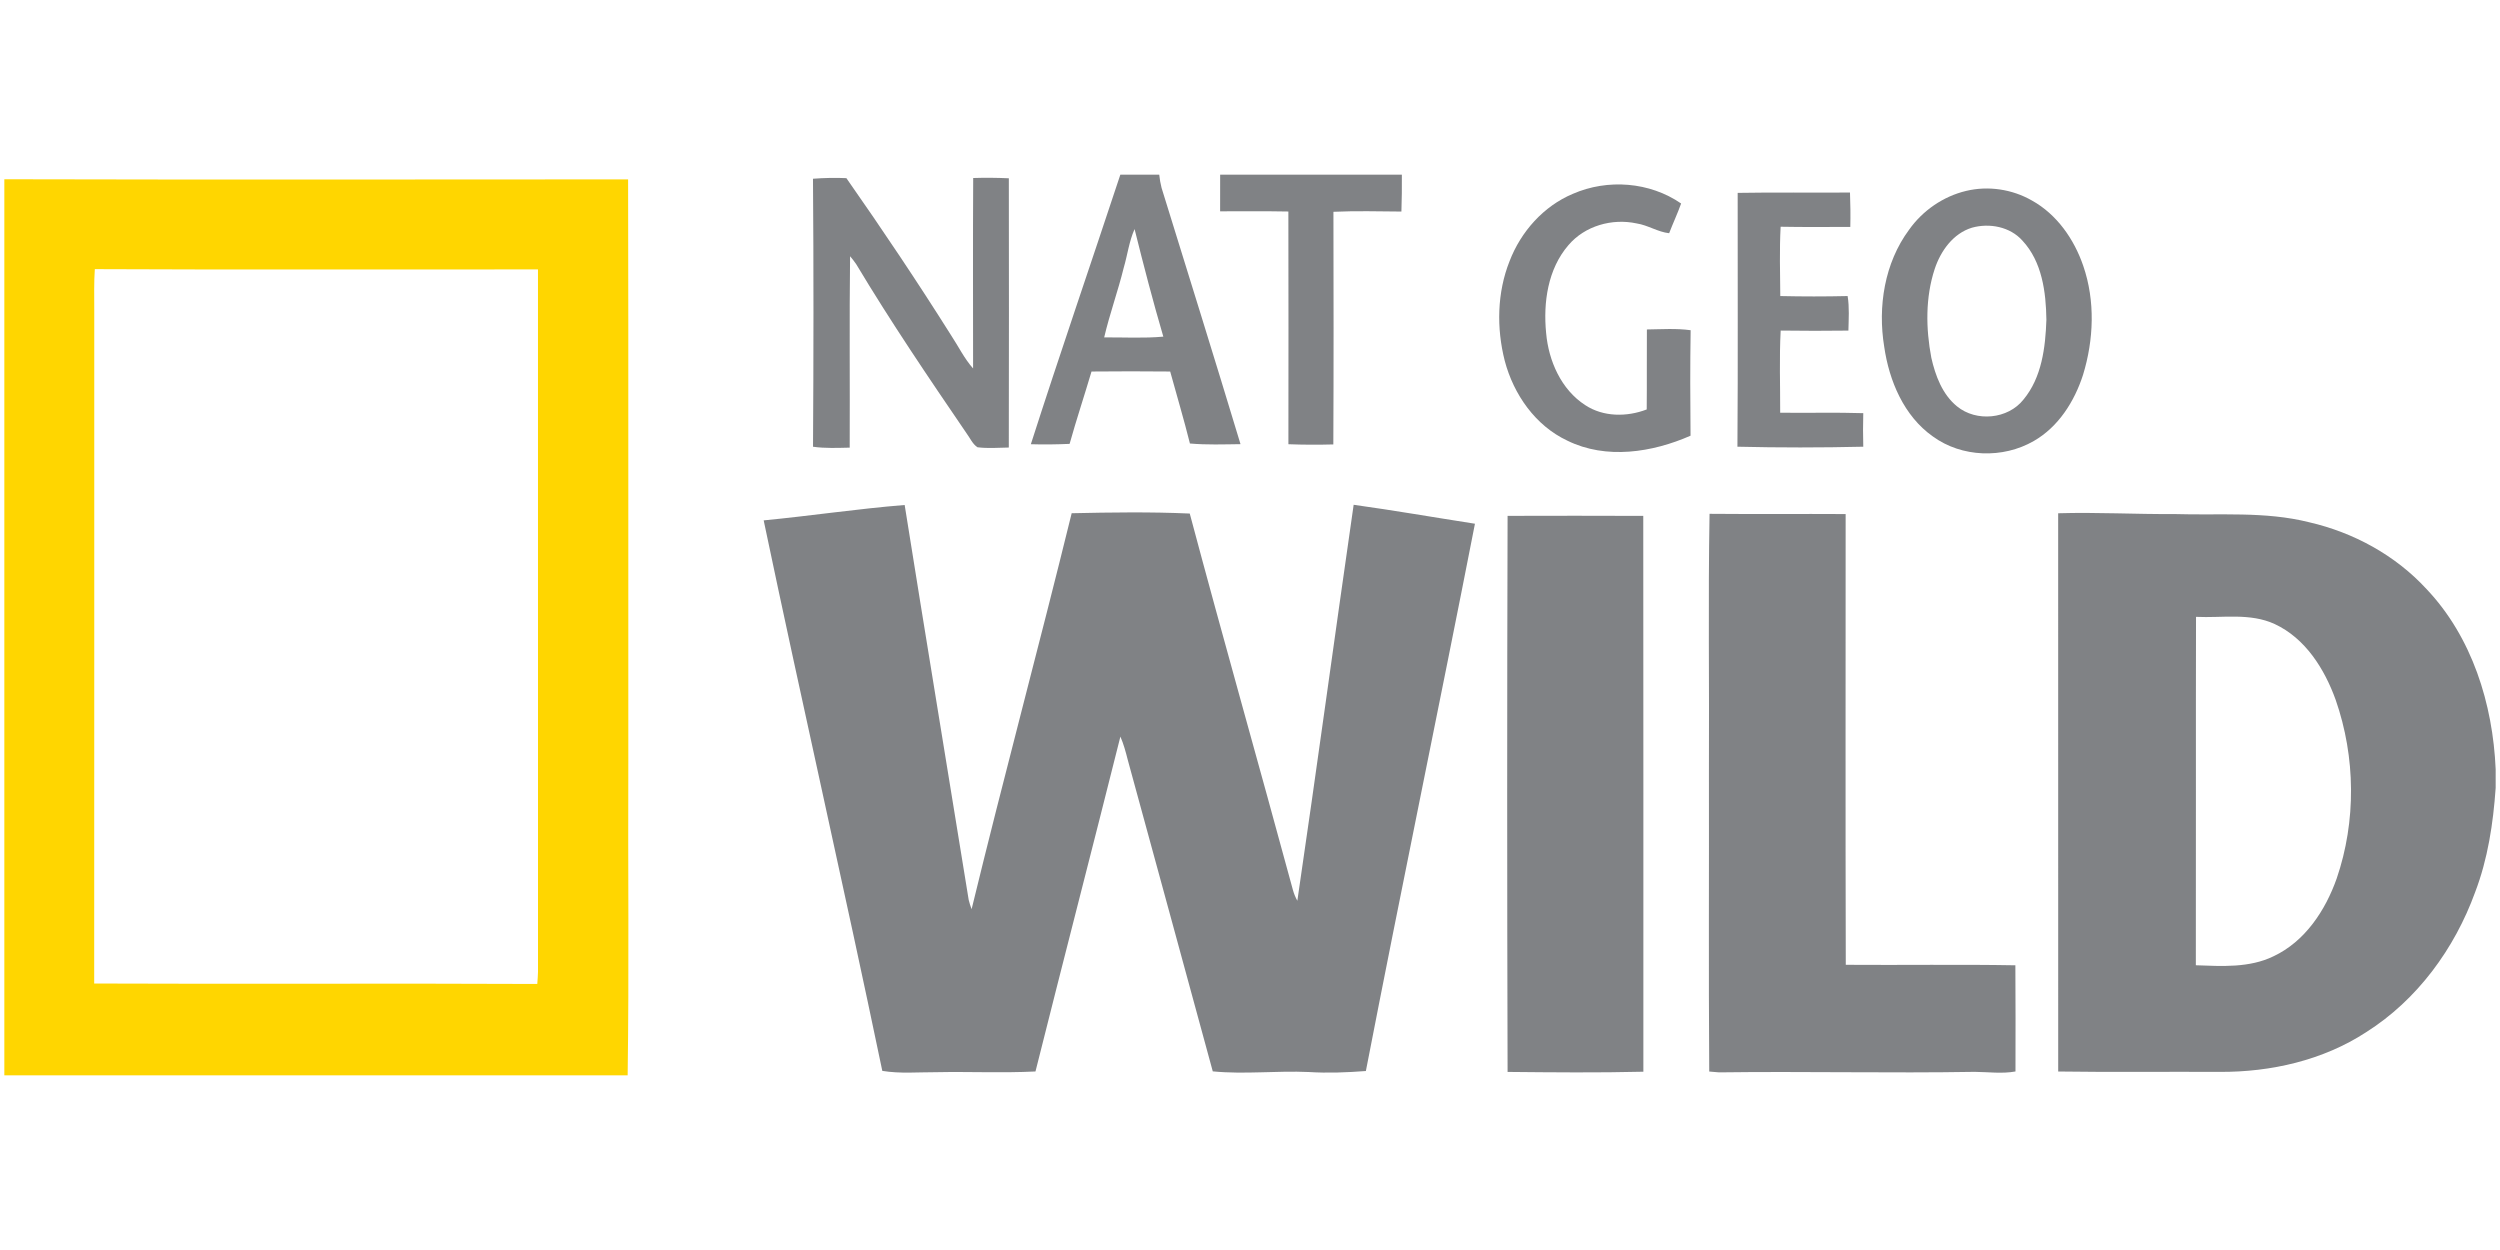
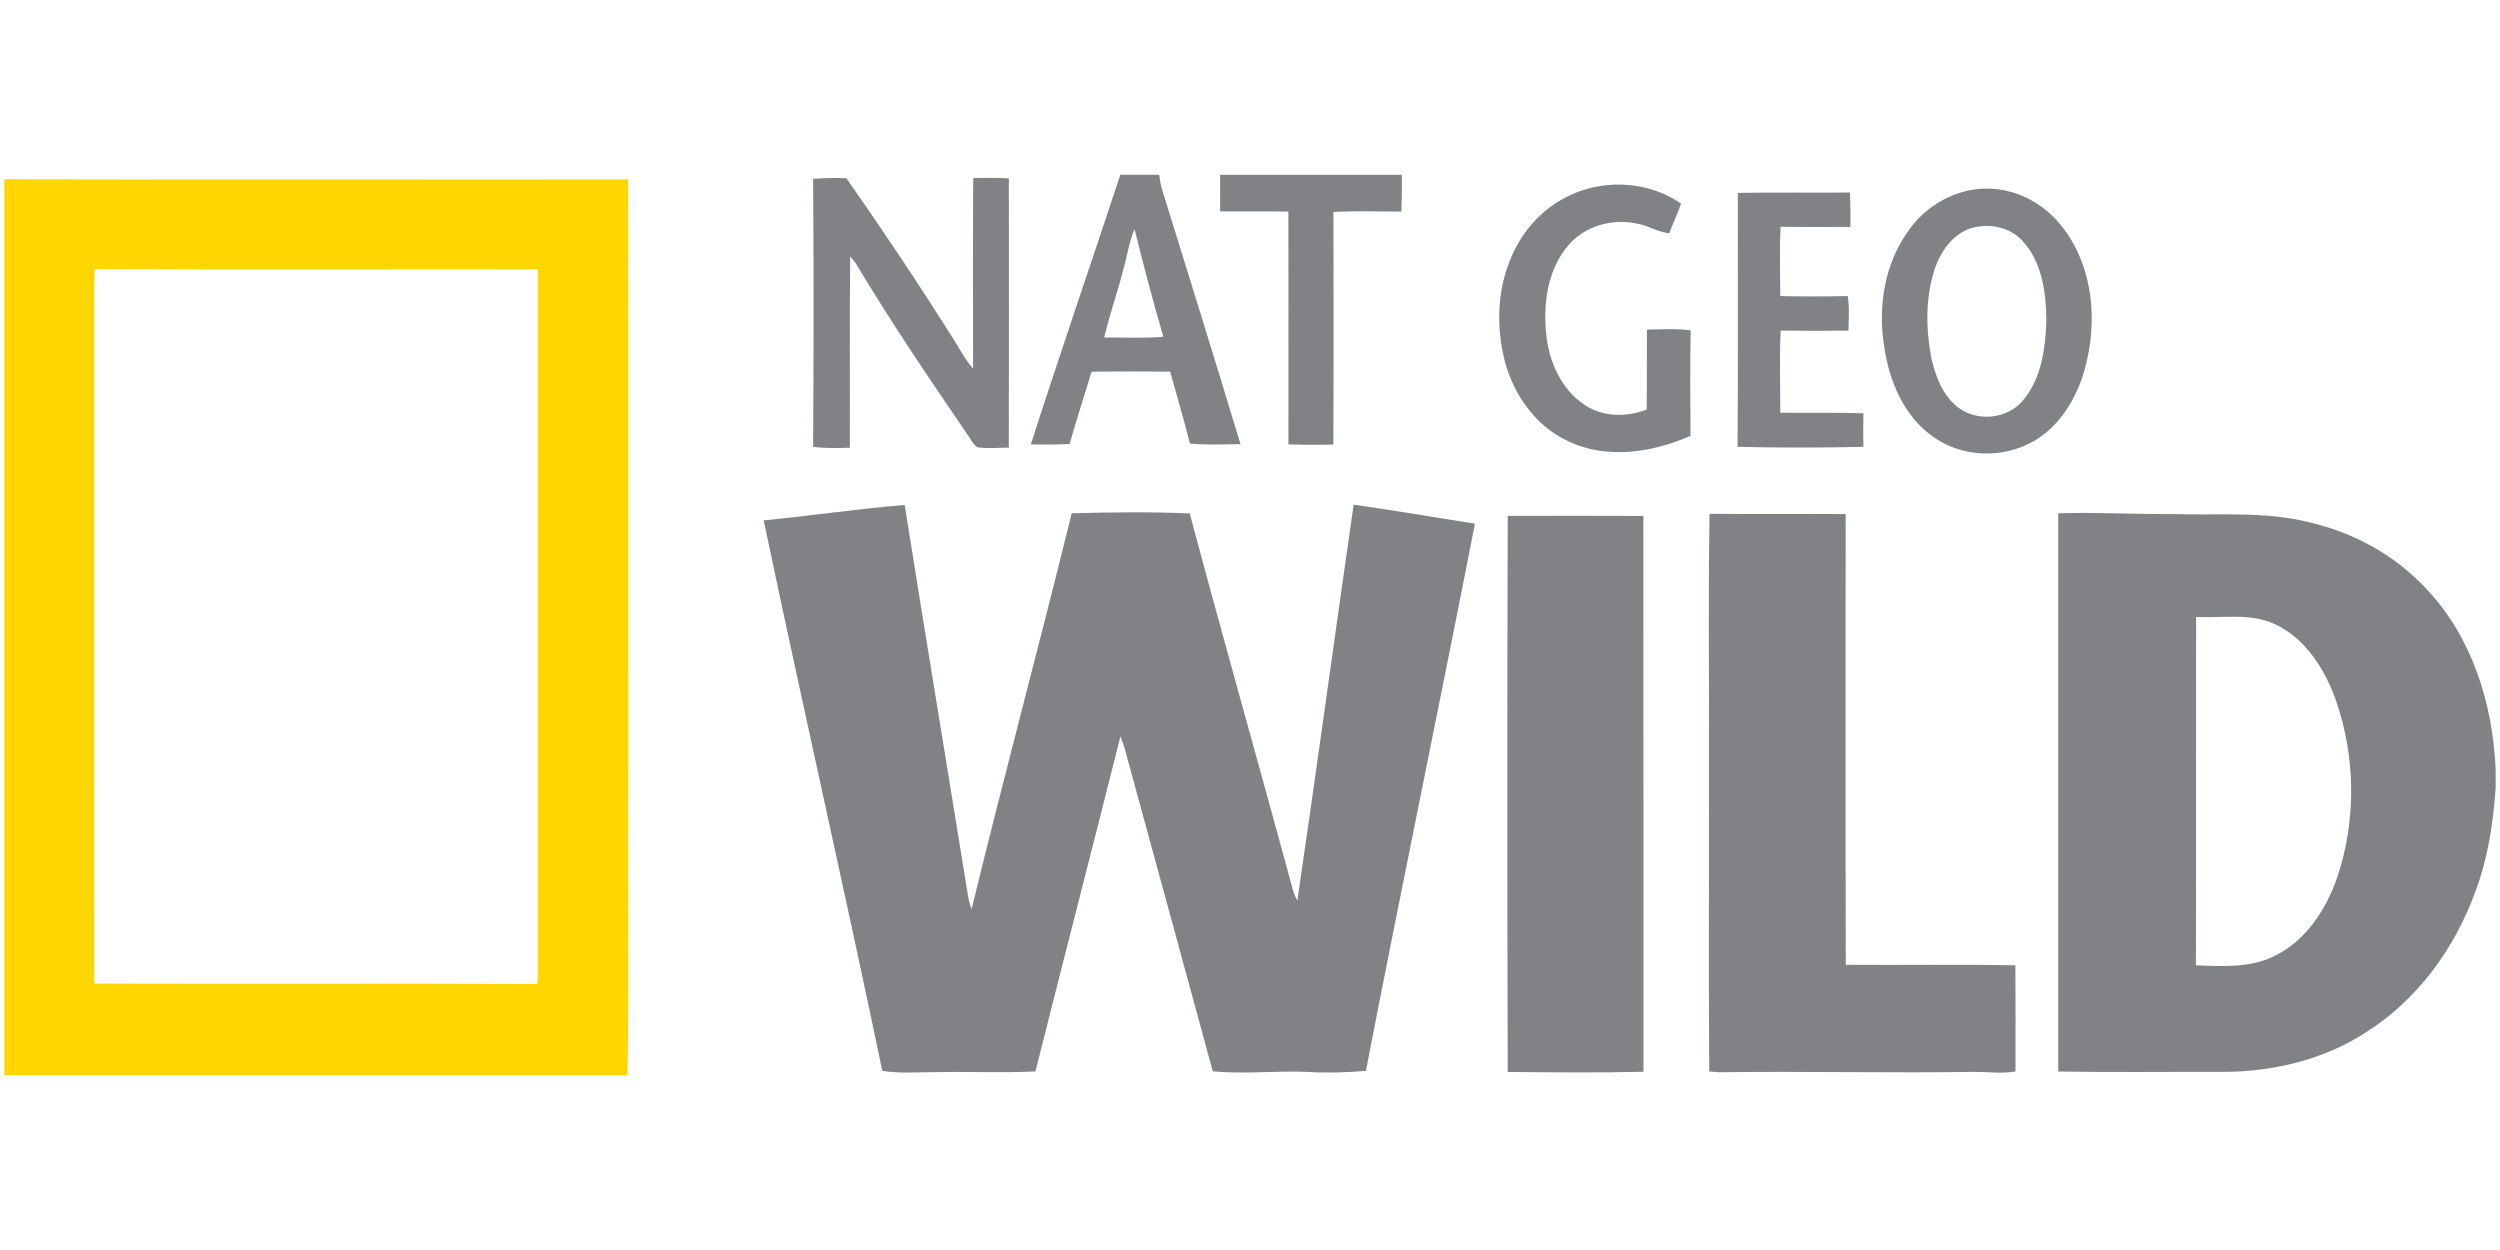
- <svg xmlns="http://www.w3.org/2000/svg" version="1.1" width="128" height="64">
-   <g transform="matrix(0.1766702,0,0,0.1766702,0.2220722,8.944544)">
-     <g>
-       <path fill="#808285" d="m 323.42,0 11.28,0 c 0.13,1.29 0.35,2.56 0.67,3.81 7.66,24.75 15.39,49.48 22.88,74.28 -4.89,0.06 -9.79,0.24 -14.66,-0.19 -1.74,-7 -3.82,-13.91 -5.72,-20.86 -7.6,-0.08 -15.2,-0.07 -22.8,0 -2.07,7 -4.38,13.93 -6.35,20.97 -3.74,0.16 -7.49,0.22 -11.23,0.1 C 305.87,51.99 314.81,26.05 323.42,0 m 0.99,26.95 c -1.67,6.8 -4.08,13.39 -5.67,20.2 5.71,-0.04 11.44,0.3 17.14,-0.22 -3.03,-10.32 -5.73,-20.73 -8.33,-31.17 -1.59,3.56 -2.05,7.48 -3.14,11.19 z" />
-       <path fill="#808285" d="m 352.35,0 52.66,0 c 0.05,3.56 -0.03,7.12 -0.13,10.68 -6.57,-0.05 -13.14,-0.23 -19.7,0.07 0.04,22.47 0.08,44.95 -0.03,67.42 -4.34,0.12 -8.69,0.11 -13.02,-0.06 0.02,-22.48 0.04,-44.96 -0.01,-67.44 -6.59,-0.13 -13.19,-0.04 -19.78,-0.06 C 352.33,7.08 352.32,3.54 352.35,0 Z" />
-       <path fill="#808285" d="m 234.35,1.17 c 3.22,-0.24 6.45,-0.32 9.68,-0.17 10.47,14.95 20.64,30.13 30.37,45.58 2.11,3.19 3.79,6.69 6.35,9.57 -0.01,-18.4 -0.07,-36.8 0.03,-55.19 3.44,-0.11 6.89,-0.08 10.33,0.08 0.03,26.01 0.05,52.02 -0.01,78.03 -3.02,0.04 -6.07,0.31 -9.08,-0.08 -1.44,-0.95 -2.13,-2.64 -3.13,-3.99 -10.99,-16.11 -21.95,-32.27 -31.98,-49.01 -0.56,-0.82 -1.16,-1.61 -1.81,-2.36 -0.23,18.48 -0.02,36.98 -0.11,55.47 -3.54,0.07 -7.1,0.24 -10.63,-0.26 0.16,-25.89 0.19,-51.78 -0.01,-77.67 z" />
-       <path fill="#808285" d="m 454.58,5.54 c 10.07,-4.39 22.28,-3.47 31.36,2.81 -1.04,2.92 -2.36,5.72 -3.47,8.61 -3.3,-0.36 -6.15,-2.34 -9.43,-2.84 -7.09,-1.53 -14.99,0.69 -19.75,6.29 -5.99,6.92 -7.34,16.64 -6.47,25.48 0.71,8.05 4.35,16.38 11.33,20.89 5.25,3.46 12.08,3.46 17.82,1.25 0.08,-7.73 -0.01,-15.46 0.05,-23.18 4.22,-0.05 8.47,-0.36 12.68,0.22 -0.16,10.19 -0.13,20.38 -0.03,30.57 -11.08,4.87 -24.46,6.97 -35.69,1.44 -9.27,-4.34 -15.58,-13.4 -18.15,-23.13 -2.41,-9.47 -2.24,-19.77 1.4,-28.91 3.28,-8.54 9.85,-15.94 18.35,-19.5 z" />
-       <path fill="#808285" d="m 568.53,4.7 c 6.41,-1.54 13.34,-0.5 19.05,2.77 7.25,4.01 12.27,11.24 14.91,18.97 3.49,10.17 3.05,21.39 -0.08,31.59 -2.48,7.68 -7.12,15.06 -14.27,19.15 -8.93,5.16 -20.85,4.79 -29.24,-1.32 -8.39,-5.91 -12.67,-16.11 -14.1,-25.99 -1.91,-11.63 0.08,-24.3 7.2,-33.91 3.93,-5.56 9.9,-9.68 16.53,-11.26 m 1.69,10.66 c -5.46,1.67 -9.07,6.75 -10.79,11.96 -2.72,8.27 -2.58,17.25 -0.98,25.73 1.18,5.2 3.19,10.62 7.45,14.09 5.58,4.57 14.76,3.73 19.26,-1.98 5.31,-6.39 6.36,-15.09 6.64,-23.11 -0.11,-8 -1.25,-16.84 -6.94,-22.94 -3.59,-4.04 -9.57,-5.17 -14.64,-3.75 z" />
-       <path fill="#808285" d="m 502.33,5.27 c 10.85,-0.19 21.7,-0.02 32.55,-0.1 0.13,3.32 0.17,6.64 0.09,9.96 -6.73,0.02 -13.46,0.08 -20.19,-0.05 -0.36,6.69 -0.15,13.39 -0.1,20.09 6.5,0.15 13.01,0.15 19.52,0 0.53,3.31 0.29,6.67 0.22,10.01 -6.54,0.08 -13.09,0.09 -19.63,-0.01 -0.41,7.93 -0.12,15.88 -0.14,23.81 8.02,0.11 16.05,-0.13 24.08,0.13 -0.09,3.24 -0.09,6.48 0,9.72 -12.15,0.28 -24.33,0.29 -36.47,0 0.18,-24.52 0.04,-49.04 0.07,-73.56 z" />
-       <path fill="#808285" d="m 220.06,100.18 c 13.64,-1.31 27.2,-3.36 40.86,-4.46 6.07,38.17 12.4,76.31 18.56,114.47 0.2,0.91 0.53,1.79 0.84,2.67 9.31,-38.33 19.6,-76.43 29,-114.75 11.39,-0.25 22.83,-0.42 34.22,0.09 9.71,36.43 20.04,72.71 29.9,109.1 0.3,1.09 0.73,2.12 1.28,3.12 5.62,-38.23 10.8,-76.52 16.32,-114.76 11.74,1.63 23.43,3.67 35.15,5.49 -10.35,52.9 -21.35,105.69 -31.61,158.61 -5.5,0.42 -11.03,0.64 -16.54,0.29 -9.28,-0.43 -18.57,0.72 -27.83,-0.19 -8.16,-30.09 -16.43,-60.16 -24.63,-90.25 -0.58,-2.3 -1.2,-4.59 -2.14,-6.77 -8.11,32.37 -16.5,64.68 -24.61,97.05 -9.6,0.48 -19.21,0.01 -28.82,0.21 -5.19,-0.02 -10.41,0.47 -15.57,-0.38 -11.09,-53.25 -23.22,-106.3 -34.38,-159.54 z" />
-       <path fill="#808285" d="m 494.18,98.28 c 13.15,0.12 26.29,-0.01 39.44,0.07 0.01,43.54 -0.08,87.09 0.04,130.63 16.39,0.12 32.77,-0.15 49.15,0.14 0.08,10.25 0.04,20.51 0.03,30.77 -3.92,0.71 -7.89,0.14 -11.83,0.11 -24.69,0.42 -49.38,-0.18 -74.07,0.15 -0.71,-0.06 -2.14,-0.18 -2.85,-0.24 -0.21,-28.99 -0.03,-57.98 -0.09,-86.97 0.13,-24.88 -0.25,-49.78 0.18,-74.66 z" />
-       <path fill="#808285" d="m 595.21,98.12 c 11.25,-0.34 22.49,0.31 33.74,0.23 13,0.41 26.23,-0.84 38.99,2.37 12.89,2.97 25.01,9.57 34,19.34 13.24,13.95 19.25,33.33 20.06,52.24 l 0,5.42 c -0.72,10.27 -2.26,20.58 -5.96,30.24 -5.94,16.35 -16.78,31.21 -31.59,40.56 -12.5,8.15 -27.61,11.57 -42.41,11.49 -15.61,-0.08 -31.22,0.12 -46.82,-0.11 -0.02,-53.92 -0.01,-107.85 -0.01,-161.78 m 39.95,30.02 c -0.08,33.65 0.02,67.31 -0.05,100.97 7.53,0.27 15.5,0.8 22.48,-2.59 9.15,-4.29 15.07,-13.29 18.34,-22.56 5.69,-16.62 5.48,-35.18 -0.29,-51.75 -3.22,-8.95 -8.77,-17.85 -17.68,-21.99 -7.17,-3.31 -15.2,-1.71 -22.8,-2.08 z" />
-       <path fill="#808285" d="m 435.65,98.87 c 13.11,-0.02 26.21,-0.06 39.32,0.01 0.07,53.7 0.01,107.39 0.03,161.08 -13.12,0.32 -26.24,0.19 -39.35,0.06 -0.15,-53.71 -0.16,-107.44 0,-161.15 z" />
-     </g>
-     <g>
-       <path fill="#ffd600" d="m 0,1.32 c 60.25,0.15 120.51,0.07 180.77,0.04 0.13,56.22 0.01,112.45 0.06,168.68 -0.13,30.32 0.24,60.65 -0.19,90.96 L 0,261 0,1.32 m 26.22,26.05 c -0.26,3.87 -0.16,7.75 -0.16,11.63 -0.02,65.14 0.03,130.27 -0.02,195.4 42.8,0.19 85.6,-0.08 128.41,0.13 0.1,-1.18 0.17,-2.36 0.21,-3.54 C 154.64,163.15 154.65,95.3 154.65,27.45 111.84,27.41 69.03,27.58 26.22,27.37 Z" />
-     </g>
-   </g>
+ <svg xmlns="http://www.w3.org/2000/svg" width="128" height="64">
+   <path d="M57.36 8.945h1.994c.023.227.06.452.118.673 1.353 4.372 2.72 8.74 4.042 13.123-.864.01-1.73.05-2.59-.03-.307-1.234-.675-2.454-1.01-3.682-1.343-.014-2.686-.013-4.028 0-.366 1.237-.774 2.46-1.122 3.705-.66.028-1.324.038-1.984.017 1.48-4.615 3.06-9.198 4.58-13.8m.176 4.76c-.295 1.2-.72 2.365-1.002 3.57 1.01-.01 2.02.05 3.028-.04-.535-1.824-1.012-3.663-1.472-5.507-.28.63-.362 1.32-.554 1.978zm4.936-4.762h9.303c.01.628-.005 1.257-.023 1.886-1.16-.006-2.32-.04-3.48.015.007 3.97.014 7.94-.005 11.91-.767.02-1.536.02-2.3-.01.003-3.97.006-7.945-.002-11.916-1.165-.022-2.33-.006-3.495-.01-.002-.624-.003-1.25.002-1.874zm-20.847.205c.57-.04 1.14-.053 1.71-.03 1.85 2.644 3.646 5.326 5.365 8.056.373.56.67 1.18 1.122 1.69-.002-3.25-.012-6.5.006-9.75.607-.02 1.217-.016 1.825.012.005 4.594.008 9.19-.002 13.785-.53.007-1.07.055-1.6-.014-.252-.166-.374-.465-.55-.703-1.942-2.845-3.88-5.7-5.65-8.66-.1-.143-.205-.282-.32-.415-.04 3.264-.004 6.533-.02 9.8-.625.01-1.254.04-1.88-.047.03-4.574.035-9.148 0-13.722zm38.908.775c1.78-.775 3.936-.613 5.54.497-.184.517-.417 1.01-.613 1.52-.583-.062-1.086-.412-1.666-.5-1.252-.27-2.648.12-3.49 1.11-1.057 1.224-1.296 2.94-1.142 4.503.125 1.422.768 2.894 2.002 3.69.927.612 2.134.612 3.148.22.014-1.364-.002-2.73.01-4.094.744-.01 1.495-.063 2.24.04-.03 1.8-.024 3.6-.007 5.4-1.957.86-4.32 1.23-6.305.254-1.638-.766-2.752-2.367-3.206-4.086-.426-1.672-.396-3.492.247-5.107.58-1.51 1.74-2.817 3.25-3.446zm20.13-.148c1.134-.273 2.358-.09 3.367.49 1.28.707 2.168 1.984 2.634 3.35.617 1.796.54 3.78-.014 5.58-.438 1.357-1.258 2.66-2.52 3.383-1.58.913-3.685.847-5.167-.232-1.482-1.04-2.238-2.843-2.49-4.59-.338-2.054.013-4.292 1.27-5.99.695-.982 1.75-1.71 2.92-1.99m.3 1.884c-.965.295-1.602 1.193-1.906 2.113-.48 1.463-.456 3.05-.173 4.548.208.92.563 1.877 1.316 2.49.986.808 2.607.66 3.402-.35.94-1.13 1.124-2.666 1.173-4.082-.02-1.413-.22-2.975-1.226-4.052-.64-.712-1.69-.912-2.59-.66zM88.97 9.876c1.916-.034 3.833-.004 5.75-.018.022.586.03 1.173.015 1.76-1.19.003-2.378.014-3.567-.01-.063 1.183-.026 2.366-.017 3.55 1.15.027 2.3.027 3.45 0 .1.585.05 1.178.04 1.77-1.15.013-2.31.014-3.47-.003-.07 1.4-.02 2.805-.02 4.206 1.418.02 2.837-.02 4.256.03-.015.572-.015 1.144 0 1.716-2.146.05-4.3.053-6.443 0 .03-4.33.007-8.662.013-12.994zM39.1 26.643c2.41-.23 4.806-.593 7.22-.788 1.07 6.744 2.19 13.482 3.278 20.224.035.16.093.31.148.47 1.644-6.77 3.464-13.5 5.124-20.27 2.012-.05 4.033-.08 6.045.01 1.716 6.437 3.54 12.846 5.283 19.275.053.192.13.374.226.55.993-6.754 1.908-13.518 2.883-20.274 2.074.29 4.14.65 6.21.97-1.828 9.347-3.772 18.673-5.584 28.02-.972.077-1.95.115-2.923.054-1.64-.077-3.28.126-4.916-.035-1.442-5.316-2.903-10.628-4.352-15.944-.102-.406-.212-.81-.378-1.195-1.433 5.72-2.915 11.428-4.348 17.146-1.696.085-3.393 0-5.09.037-.918-.003-1.84.083-2.752-.067-1.96-9.408-4.102-18.78-6.074-28.187zm48.43-.335c2.322.02 4.644-.002 6.967.012.002 7.692-.014 15.386.007 23.078 2.895.022 5.79-.026 8.683.025.014 1.81.007 3.624.006 5.436-.693.12-1.394.02-2.09.02-4.362.07-8.724-.04-13.086.02l-.504-.04c-.037-5.12-.005-10.245-.016-15.367.023-4.396-.044-8.795.032-13.19zm17.848-.028c1.987-.06 3.973.054 5.96.04 2.297.072 4.635-.148 6.89.42 2.276.523 4.418 1.69 6.006 3.416 2.34 2.464 3.4 5.888 3.544 9.23v.956c-.127 1.815-.4 3.636-1.053 5.343-1.05 2.888-2.965 5.514-5.58 7.166-2.21 1.44-4.88 2.05-7.494 2.03-2.75-.01-5.51.028-8.27-.02V26.28m7.06 5.306c-.012 5.945.005 11.892-.01 17.838 1.33.05 2.74.143 3.975-.456 1.616-.758 2.66-2.348 3.24-3.986 1.005-2.935.968-6.214-.052-9.14-.567-1.583-1.55-3.155-3.122-3.886-1.266-.584-2.684-.302-4.027-.367zm-35.25-5.172c2.32-.004 4.63-.01 6.95.002.01 9.487 0 18.972.005 28.458-2.317.056-4.634.033-6.95.01-.027-9.49-.03-18.98 0-28.47z" fill="#808285" />
+   <path fill="#ffd600" d="M.222 9.178c10.644.026 21.29.012 31.937.007.02 9.932 0 19.866.01 29.8-.03 5.357.04 10.716-.04 16.07H.222V9.178m4.63 4.602c-.044.684-.026 1.37-.026 2.055-.003 11.508.005 23.015-.003 34.52 7.56.035 15.123-.013 22.686.024.01-.21.03-.42.03-.63-.003-11.988 0-23.975 0-35.96-7.563-.01-15.126.02-22.69-.016z" />
</svg>
